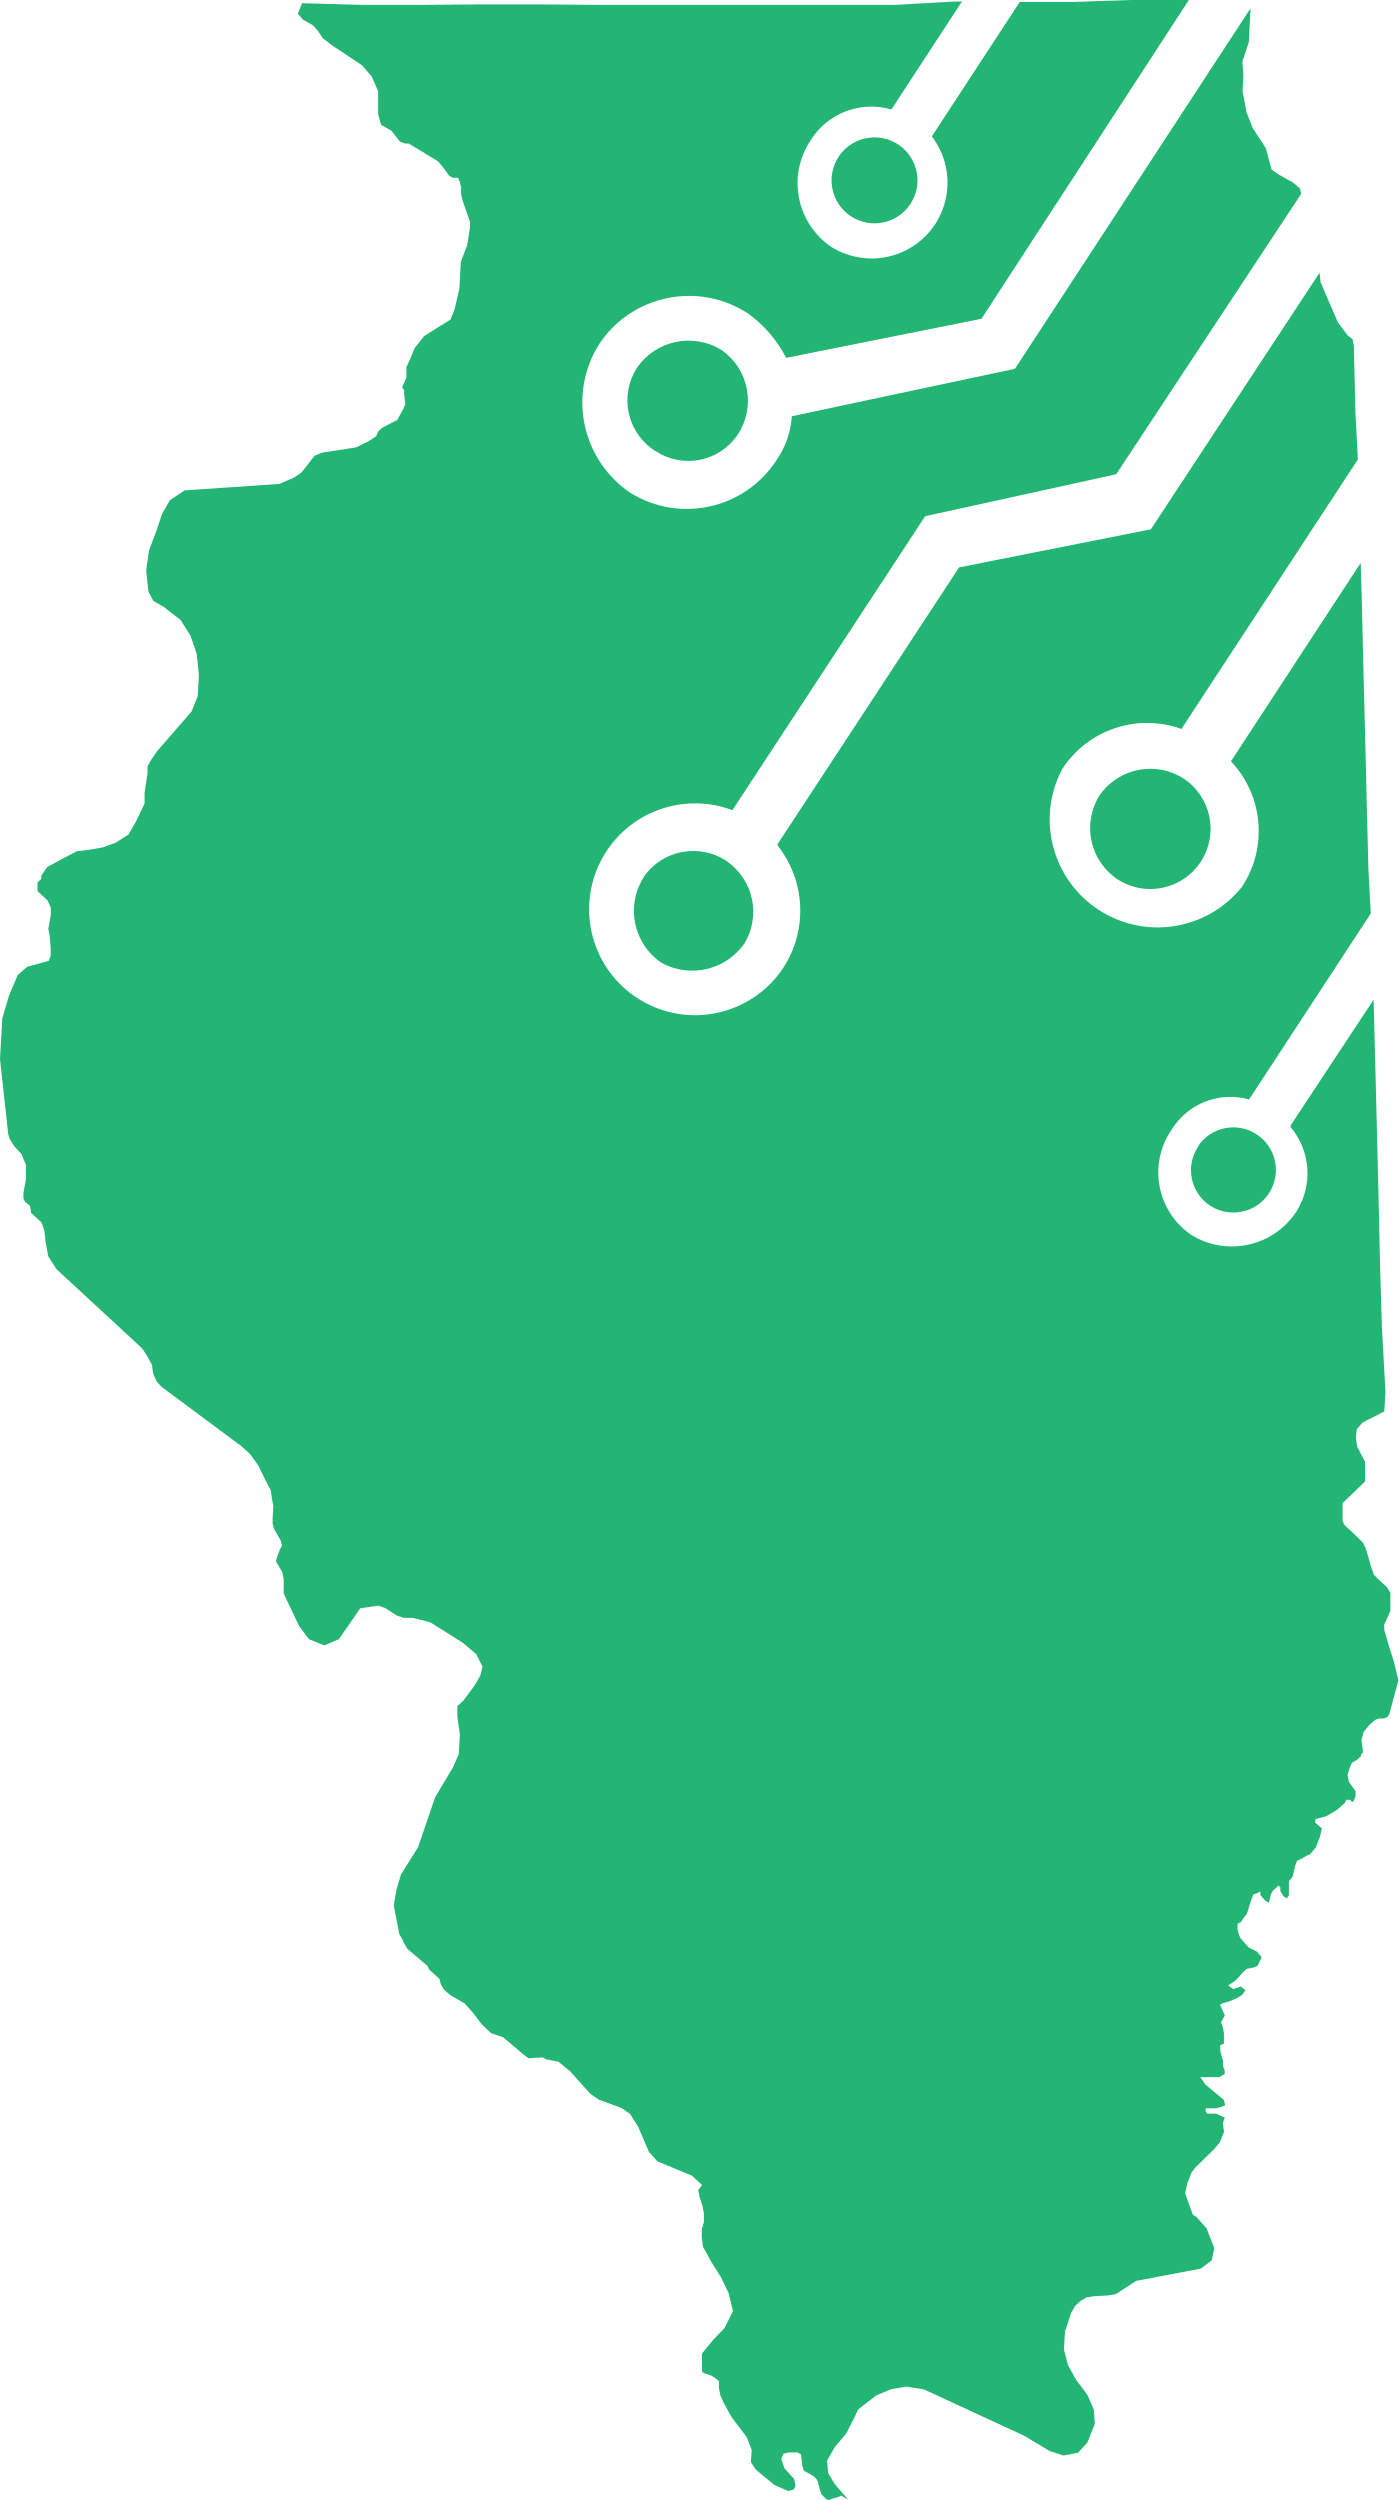
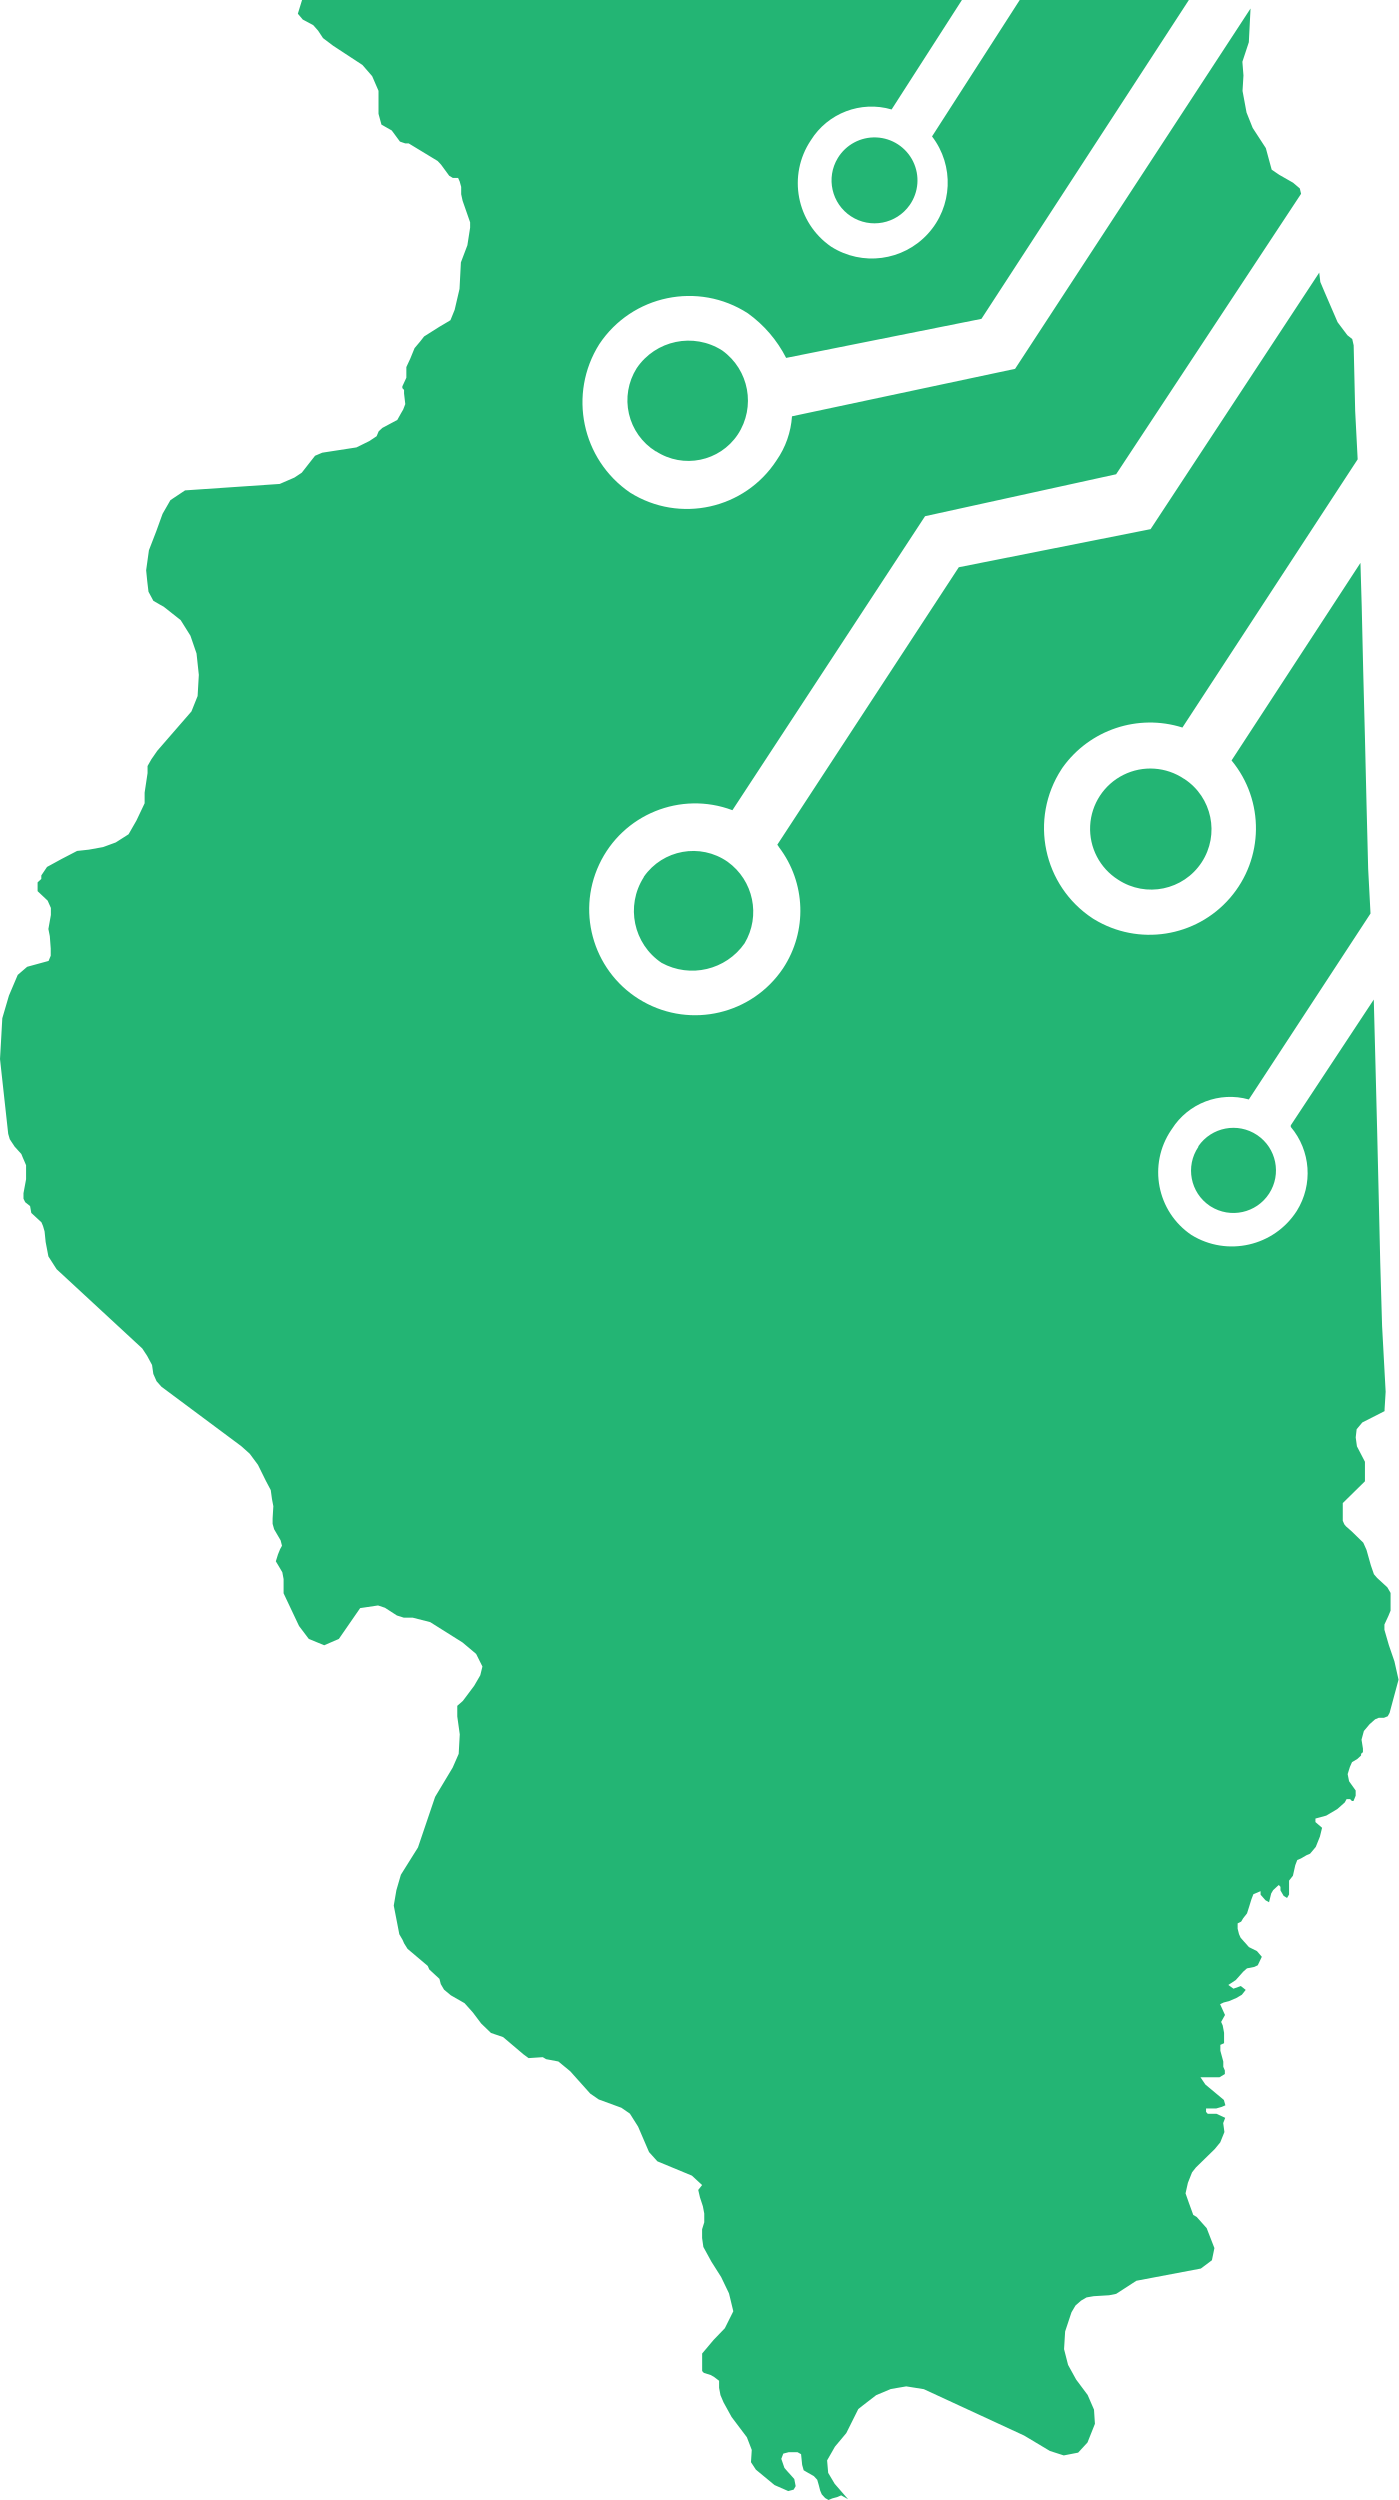
<svg xmlns="http://www.w3.org/2000/svg" viewBox="0 0 286.42 512">
-   <defs>
-     <style>.cls-1{fill:#23b574;}</style>
-   </defs>
-   <g id="Layer_2" data-name="Layer 2">
-     <g id="Layer_1-2" data-name="Layer 1">
-       <path id="Illinois" class="cls-1" d="M147.9,71.77a12.82,12.82,0,0,0-17.52,3.66,12.32,12.32,0,0,0,3.9,17l.07,0A12.16,12.16,0,0,0,151.09,89,12.63,12.63,0,0,0,147.9,71.77Zm23.68-39.4A8.8,8.8,0,0,0,186.3,42h0a8.8,8.8,0,1,0-14.72-9.63ZM284.4,336.94l-.91-3.15v-1.08l.82-1.77.44-1.07v-3.63l-.66-1.14L282,323.18l-.66-.76-.63-1.83-.89-3.16-.66-1.48-2.4-2.34-1.14-1-.34-.41-.32-.73v-3.63l4.61-4.45v-4l-1.64-3.16-.25-1.83.19-1.67,1.16-1.39,4.49-2.28v-.38l.22-3.59L283,271.55l-.38-13.07L282.32,245,282,231.61l-.34-13.45-.35-13.42h0l-17,25.76v.32A14.65,14.65,0,0,1,265.58,248,15.79,15.79,0,0,1,244,252.92a15.47,15.47,0,0,1-4.11-21.49,2.43,2.43,0,0,1,.14-.2,14.13,14.13,0,0,1,15.78-6.06h0l24.92-38.08-.48-9.16-.34-13.42-.32-13.45-.35-13.42-.31-13.45-.26-8.91L252.1,155.92a20.76,20.76,0,0,1,2.21,25.77,22.11,22.11,0,0,1-36.82-24.1,20.72,20.72,0,0,1,24.47-8.3L278.09,94.1l-.51-9.89-.31-13.45L277,69.47l-1-.79-2-2.66-2.59-6-.95-2.24-.22-1.92-34.54,52.54-39.28,7.8L159.17,173a2.89,2.89,0,0,1,.35.51,21.47,21.47,0,0,1,.82,24.82A21.69,21.69,0,1,1,150,165.93l39.47-60.21,39.13-8.59,37.89-57.44-.26-1.1-1.38-1.17L262,35.81l-1.58-1.08-1.2-4.42-2.69-4.13L255.29,23l-.82-4.42.19-3.16-.22-2.81,1.32-4,.35-6.91L207.86,75.53l-45.69,9.72a17.81,17.81,0,0,1-3.15,9,21.9,21.9,0,0,1-30,6.63,22.38,22.38,0,0,1-6.32-30.4,22.11,22.11,0,0,1,30.44-6.32A25.53,25.53,0,0,1,161,73.29l40-8L243.48,0h-11.9l-12,.41H208.84l-18,27.53a15.54,15.54,0,0,1-20.66,22.58,15.79,15.79,0,0,1-4.16-21.79,14.65,14.65,0,0,1,16.54-6.31L197,.32h-1.74L183.3,1H122.73l-12-.1H98.45l-12,.1H74.14L62.2.66h-.34L61,2.81,62,4l2.12,1.2,1,1.13,1,1.52,2.09,1.58,5.93,3.94,2,2.31,1.3,3v4.67l.6,2.21,2.11,1.2L81.91,29,83,29.4h.73L89.64,33l.7.75L92,36l.73.41h1.07l.32.72.31,1.11v1.45l.29,1.33,1.54,4.42v1.1l-.56,3.6-1.33,3.51-.28,5.43-1,4.29-.86,2.12-1.1.66L90,66.85l-3.16,2-.78,1L84.91,71.3l-.86,2.11-.82,1.77v2.18l-.82,1.77v.35l.35.37v.73L83,82.76l-.44,1.07-.41.7L81.37,86l-3.16,1.64-.75.7-.42,1-1.51,1-2.62,1.29-7,1.08-1.48.63-2.72,3.47-1.51,1-3,1.3-19.39,1.32-3,2-1.61,2.81L32,108.81l-1.49,3.92-.57,4.1.22,2.21.26,2.18,1,1.86,1.42.82.69.38L37,127l2,3.16,1.27,3.69.47,4.39-.25,4.33-1.26,3.15-7,8.06L31,155.54l-.79,1.39v1.45l-.6,4v2.18l-1.68,3.54-1.61,2.81-2.62,1.67-2.59.95-2.93.53-2.4.26-3.16,1.64-3,1.64-1.17,1.74V180l-.76.7v1.8l2.06,1.92.66,1.49v1.45l-.51,2.87.29,1.46.19,2.55v1.46L10,196.78,5.56,198l-1.93,1.7-1.8,4.24L.47,208.56l-.22,4L0,216.89l1.67,15.32.32,1.1,1,1.52,1.39,1.51.31.76.32.73.31.76v2.87l-.53,2.87v1.11l.35.72,1,.79.25,1.46,2.08,1.92.32.76.32,1.11.22,2.17.56,2.94,1.68,2.62,17.55,16.23,1,1.52,1,1.86.26,1.83.66,1.49,1,1.13,16.36,12.16,1.73,1.55L52.83,300l1.64,3.35,1,1.89L55.7,307l.28,1.45L55.83,311v1.07l.31,1.11,1.33,2.27.28,1.11-.38.69-.44,1.08-.44,1.42.66,1.1.67,1.14.28,1.45v2.91l3.16,6.69,2,2.65,3.16,1.3,3-1.3,4.36-6.31,3.66-.54,1.42.47,2.44,1.58,1.42.45h1.83l3.57.91,6.63,4.17,2.78,2.34,1.29,2.58-.44,1.8-1.23,2.12-1.55,2.08-.79,1.05-1.14,1v2.18l.51,3.66-.22,4-1.23,2.81-3.6,6L85.6,378.34l-3.5,5.59-.92,3.16-.54,3.15.86,4.42.28,1.46.66,1.13.32.73.66,1.14,4.14,3.5.32.73L90,405.27l.28,1.11.67,1.14,1.39,1.16,2.81,1.61,1.7,1.9,1.71,2.27,2,1.93,2.49.85,4.14,3.51,1.07.79,2.91-.19.69.41,2.5.47,2.43,2,4.1,4.58,1.74,1.2,4.64,1.7,1.74,1.2,1.67,2.62,2.24,5.21,1.71,1.9,7.07,2.93,2.09,1.93-.79,1,.28,1.49.6,1.83.28,1.48v1.8l-.44,1.42v1.8l.26,1.83,1.64,3,2,3.16,1.61,3.35.88,3.66-1.73,3.47-2.31,2.4L143.76,482v3.63l.35.38,1.42.44.7.41,1,.76V489l.28,1.49.63,1.48,1.65,3,3.15,4.17,1,2.59-.16,2.52,1,1.52,3.82,3.16,2.81,1.23,1.11-.29.41-.72-.28-1.45L162,507l-.69-.76-.66-.76-.64-1.86.41-1.07,1.11-.29h1.8l.73.41.22,2.18.31,1.11.7.41,1.39.79.69.75.32,1.11.28,1.1.32.76.69.76.7.41.75-.32,1.11-.31.73-.32,1.42.79-2.75-3.16-1.33-2.24-.22-2.56,1.61-2.81,2.34-2.77,2.46-4.93,1-.79,2.66-2.05,3-1.26,3.16-.54,3.6.57,20.49,9.47,5.28,3.16,2.84.91,2.94-.57,1.92-2.08,1.52-3.82-.19-2.91-1.3-3-2.36-3.16-1.65-3-.82-3.22.22-3.63,1.3-3.92.82-1.39,1.14-1,1.13-.66,1.45-.25,3.16-.19,1.45-.29,4.14-2.68,13.2-2.5,2.27-1.7.51-2.49-1.58-4.08L245,454l-.7-.41-.94-2.59-.64-1.83.48-2.15.85-2.15.79-1,3.85-3.76,1.14-1.39.85-2.11-.25-1.83.41-1.08-1.77-.82h-1.8l-.35-.38v-.72h2.15l1.11-.32.75-.32-.31-1.1-3.79-3.16-1-1.48h3.88l1.11-.67V424l-.32-.76v-1.07l-.6-2.21v-1.08l.76-.34v-2.15l-.28-1.49-.32-.72.79-1.42-1-2.21.73-.35,1.1-.28,1.49-.64,1.13-.66.79-1-1-.79-1.51.54-1.05-.76,1.52-1,1.55-1.74.75-.66,1.49-.29.72-.34.83-1.74-1-1.17-1.65-.82-.66-.76-.35-.38-.69-.79-.32-.72-.28-1.11V394l.72-.35.41-.69.79-1,.45-1.43.44-1.42.41-1.07,1.48-.63v.73l1,1.13.73.41.44-1.8.41-.69.76-.7.38-.34.35.37v.73l.66,1.14.69.41.41-.7v-2.81l.79-1,.48-2.15.41-1.07.76-.32,1.13-.66.73-.31,1.17-1.39.85-2.12.44-1.8-1.36-1.17v-.72l2.21-.6,2.25-1.33.75-.66.79-.7.38-.69h.73l.35.38h.34l.45-1.08v-1.07l-1.36-1.89-.29-1.46.45-1.45.44-1,1.1-.66.76-.7v-.35l.38-.34v-.73l-.29-1.83.48-1.77,1.17-1.39,1.13-1,.76-.32h1.07l.76-.31.38-.7,1.83-6.79-.88-3.69ZM131.83,179.67a12.81,12.81,0,0,0,3.66,17.52,13.07,13.07,0,0,0,17-4A12.62,12.62,0,0,0,149,176.48a12.32,12.32,0,0,0-17.14,3.08Zm93.49-17A12.63,12.63,0,0,0,229,180.17a12.34,12.34,0,0,0,13.51-20.65A12.63,12.63,0,0,0,225.32,162.71Zm20.09,72.12a8.68,8.68,0,0,0,2.32,12.06,1.37,1.37,0,0,1,.2.13,8.72,8.72,0,1,0-2.52-12.32h0Z" />
-     </g>
-   </g>
+   <path fill="#23b574" d="M147.9 71.77a12.82 12.82 0 00-17.52 3.66 12.32 12.32 0 003.9 17h.07A12.16 12.16 0 00151.09 89a12.63 12.63 0 00-3.19-17.23zm23.68-39.4A8.8 8.8 0 00186.3 42a8.8 8.8 0 10-14.72-9.63zm-39.75 147.3a12.81 12.81 0 003.66 17.52 13.07 13.07 0 0017-4 12.62 12.62 0 00-3.49-16.71 12.32 12.32 0 00-17.14 3.08zM246 176.06a12.34 12.34 0 01-17 4.11 12.34 12.34 0 1113.51-20.65 12.36 12.36 0 013.49 16.54zm-3.46-16.54A12.34 12.34 0 01229 180.17a12.34 12.34 0 1113.51-20.65zM286.42 344l-1.83 6.79-.38.7-.76.31h-1.07l-.76.32-1.13 1-1.17 1.39-.48 1.77.29 1.83v.73l-.38.34v.35l-.76.7-1.1.66-.44 1-.45 1.45.29 1.46 1.35 1.89v1.07l-.44 1.08h-.34l-.35-.38h-.73l-.38.69-.79.7-.75.66-2.25 1.33-2.21.6v.72l1.36 1.17-.44 1.8-.85 2.12-1.17 1.39-.73.31-1.13.66-.76.32-.41 1.07-.48 2.15-.79 1V388l-.41.7-.69-.41-.66-1.14v-.73l-.35-.37-.38.34-.76.7-.41.69-.44 1.8-.73-.41-1-1.13v-.73l-1.48.63-.41 1.07-.44 1.43-.45 1.42-.79 1-.41.69-.72.35v1.1l.28 1.11.32.72.69.79.35.38.66.76 1.65.82 1 1.17-.83 1.74-.72.34-1.49.29-.75.66-1.55 1.74-1.52 1 1.05.76 1.51-.54 1 .79-.79 1-1.13.66-1.49.64-1.1.28-.73.35 1 2.21-.79 1.42.32.72.28 1.49v2.15l-.76.34V420l.6 2.21v1.07l.32.76v.72l-1.11.67h-3.88l1 1.48 3.79 3.16.31 1.1-.75.32-1.11.32H247v.72l.35.38h1.8l1.77.82-.41 1.08.25 1.83-.85 2.11-1.14 1.39-3.85 3.76-.79 1-.85 2.15-.48 2.15.64 1.83.94 2.59.7.41 2.05 2.3 1.58 4.08-.51 2.49-2.27 1.7-13.2 2.5-4.14 2.68-1.45.29-3.16.19-1.45.25-1.13.66-1.14 1-.82 1.39-1.3 3.92-.22 3.63.82 3.22 1.65 3 2.36 3.16 1.3 3 .19 2.91-1.52 3.82-1.92 2.08-2.94.57-2.84-.91-5.28-3.16-20.54-9.5-3.6-.57-3.16.54-3 1.26-2.66 2.05-1 .79-2.46 4.93-2.32 2.77-1.61 2.82.22 2.55 1.33 2.24 2.75 3.16-1.42-.79-.73.32-1.11.31-.75.32-.7-.41-.69-.76-.32-.76-.28-1.1-.32-1.11-.69-.75-1.39-.79-.7-.41-.31-1.11-.22-2.18-.73-.41h-1.8l-1.11.29-.41 1.07.64 1.86.66.76.69.76.67.76.28 1.45-.41.72-1.11.29-2.81-1.23-3.82-3.16-1-1.52.16-2.52-1-2.59-3.13-4.15-1.65-3-.63-1.48-.28-1.49v-1.45l-1-.76-.7-.41-1.42-.44-.35-.38V482l2.34-2.78 2.31-2.4 1.73-3.47-.88-3.66-1.61-3.35-2-3.16-1.64-3-.26-1.83v-1.8l.44-1.42v-1.8l-.28-1.48-.6-1.83-.35-1.52.79-1-2.09-1.93-7.07-2.93-1.71-1.9-2.24-5.21-1.68-2.66-1.74-1.2-4.64-1.7-1.74-1.2-4.1-4.58-2.43-2-2.5-.47-.69-.41-2.91.19-1.07-.79-4.14-3.51-2.49-.85-2-1.93-1.71-2.27-1.7-1.9-2.81-1.61-1.39-1.16-.67-1.14-.27-1.07-2.08-1.92-.32-.73-4.14-3.5-.7-1.12-.32-.73-.66-1.13-.28-1.46-.86-4.42.54-3.15.92-3.16 3.5-5.59L89.11 368l3.6-6 1.23-2.81.22-4-.51-3.66v-2.18l1.14-1 .79-1.05 1.55-2.08 1.23-2.12.44-1.8-1.29-2.58-2.78-2.34-6.63-4.17-3.57-.91H82.7l-1.42-.45-2.44-1.58-1.42-.47-3.66.54-4.36 6.31-3 1.3-3.16-1.3-2-2.65-3.16-6.69v-2.91l-.26-1.4-.67-1.14-.66-1.1.44-1.42.44-1.08.38-.69-.28-1.11-1.33-2.27-.31-1.11V311l.15-2.53-.28-1.47-.25-1.83-1-1.89-1.62-3.28-1.68-2.27-1.73-1.55L33.06 284l-1-1.13-.66-1.49-.26-1.83-1-1.86-1-1.52-17.55-16.24-1.68-2.62-.56-2.94-.22-2.18-.32-1.1-.32-.76-2.08-1.92-.25-1.41-1-.79-.35-.72v-1.11l.53-2.87v-2.87l-.34-.81-.32-.73-.31-.76L3 234.83l-1-1.52-.32-1.1L0 216.89l.25-4.35.22-4 1.36-4.64 1.8-4.24L5.56 198l4.39-1.2.44-1.07v-1.46l-.19-2.55-.29-1.46.51-2.87v-1.45l-.66-1.49-2.06-1.94v-1.8l.76-.7v-.72l1.17-1.74 3-1.64 3.16-1.64 2.4-.26 2.93-.53 2.59-.95 2.62-1.67 1.61-2.81 1.68-3.54v-2.18l.6-4v-1.45l.79-1.39 1.2-1.73 7-8.06 1.26-3.15.25-4.33-.47-4.39-1.25-3.64-2-3.19-3.48-2.75-.69-.38-1.42-.82-1-1.86-.26-2.19-.22-2.21.57-4.1 1.5-3.88 1.29-3.57 1.61-2.81 3-2 19.39-1.32 3-1.3 1.51-1 2.72-3.47 1.48-.63 7-1.08 2.62-1.29 1.51-1 .42-1 .75-.7L81.37 86l.79-1.42.41-.7.43-1.12-.25-2.18v-.72l-.35-.38v-.35l.82-1.77v-2.18l.82-1.77.86-2.11 1.17-1.39.78-1 3.16-2 1.14-.67 1.1-.66.86-2.12 1-4.29.28-5.43 1.33-3.51.56-3.6v-1.1l-1.54-4.42-.29-1.33v-1.51l-.31-1.11-.32-.72h-1.08L92 36l-1.67-2.28-.7-.75-5.93-3.6H83L81.91 29l-1.68-2.28-2.11-1.2-.6-2.21V18.6l-1.3-3-2-2.3-5.98-3.92-2.09-1.58-1-1.52-1-1.13L62 4l-1-1.19.86-2.81H197l-14.4 22.42a14.65 14.65 0 00-16.54 6.31 15.79 15.79 0 004.16 21.79 15.54 15.54 0 0020.66-22.58L208.84 0h34.64L201 65.3l-40 8a25.53 25.53 0 00-7.83-9.13 22.11 22.11 0 00-30.44 6.32 22.38 22.38 0 006.32 30.4 21.9 21.9 0 0030-6.63 17.84 17.84 0 003.15-9l45.69-9.72 48.22-73.8-.35 6.91-1.32 4 .22 2.81-.19 3.16.82 4.42 1.26 3.16 2.69 4.13 1.2 4.42 1.56 1.06 2.82 1.61 1.38 1.17.26 1.1-37.88 57.44-39.13 8.59L150 165.93a21.69 21.69 0 1010.36 32.4 21.47 21.47 0 00-.82-24.82 2.89 2.89 0 00-.35-.51l37.17-56.83 39.28-7.8 34.54-52.54.22 1.92.95 2.24 2.59 6 2 2.66 1 .79.29 1.29.31 13.45.51 9.89L242.16 149a22 22 0 00-24.53 8.18l-.12.18-.12.18a22.13 22.13 0 006.41 30.56l.13.08.13.08a21.81 21.81 0 0028.16-32.52l26.4-40.46.26 8.91.31 13.45.35 13.42.32 13.45.34 13.42.48 9.16-24.92 38.08a14.13 14.13 0 00-15.76 6.06 2.43 2.43 0 00-.14.2 15.47 15.47 0 004.14 21.49 15.79 15.79 0 0021.58-4.92 14.65 14.65 0 00-1.23-17.21v-.32l17-25.76.35 13.42.34 13.45.32 13.42.31 13.45.38 13.07.73 13.52-.22 3.59v.37l-4.56 2.32-1.16 1.39-.19 1.67.25 1.83 1.64 3.16v4l-4.54 4.46v3.63l.32.73.34.41 1.14 1 2.4 2.34.66 1.48.89 3.16.63 1.83.66.76 2.09 1.92.66 1.14v3.63l-.44 1.07-.82 1.77v1.08l.91 3.15 1.14 3.32zm-41-109.12a8.68 8.68 0 002.32 12.06 1.37 1.37 0 01.2.13 8.72 8.72 0 10-2.52-12.32z" />
</svg>
